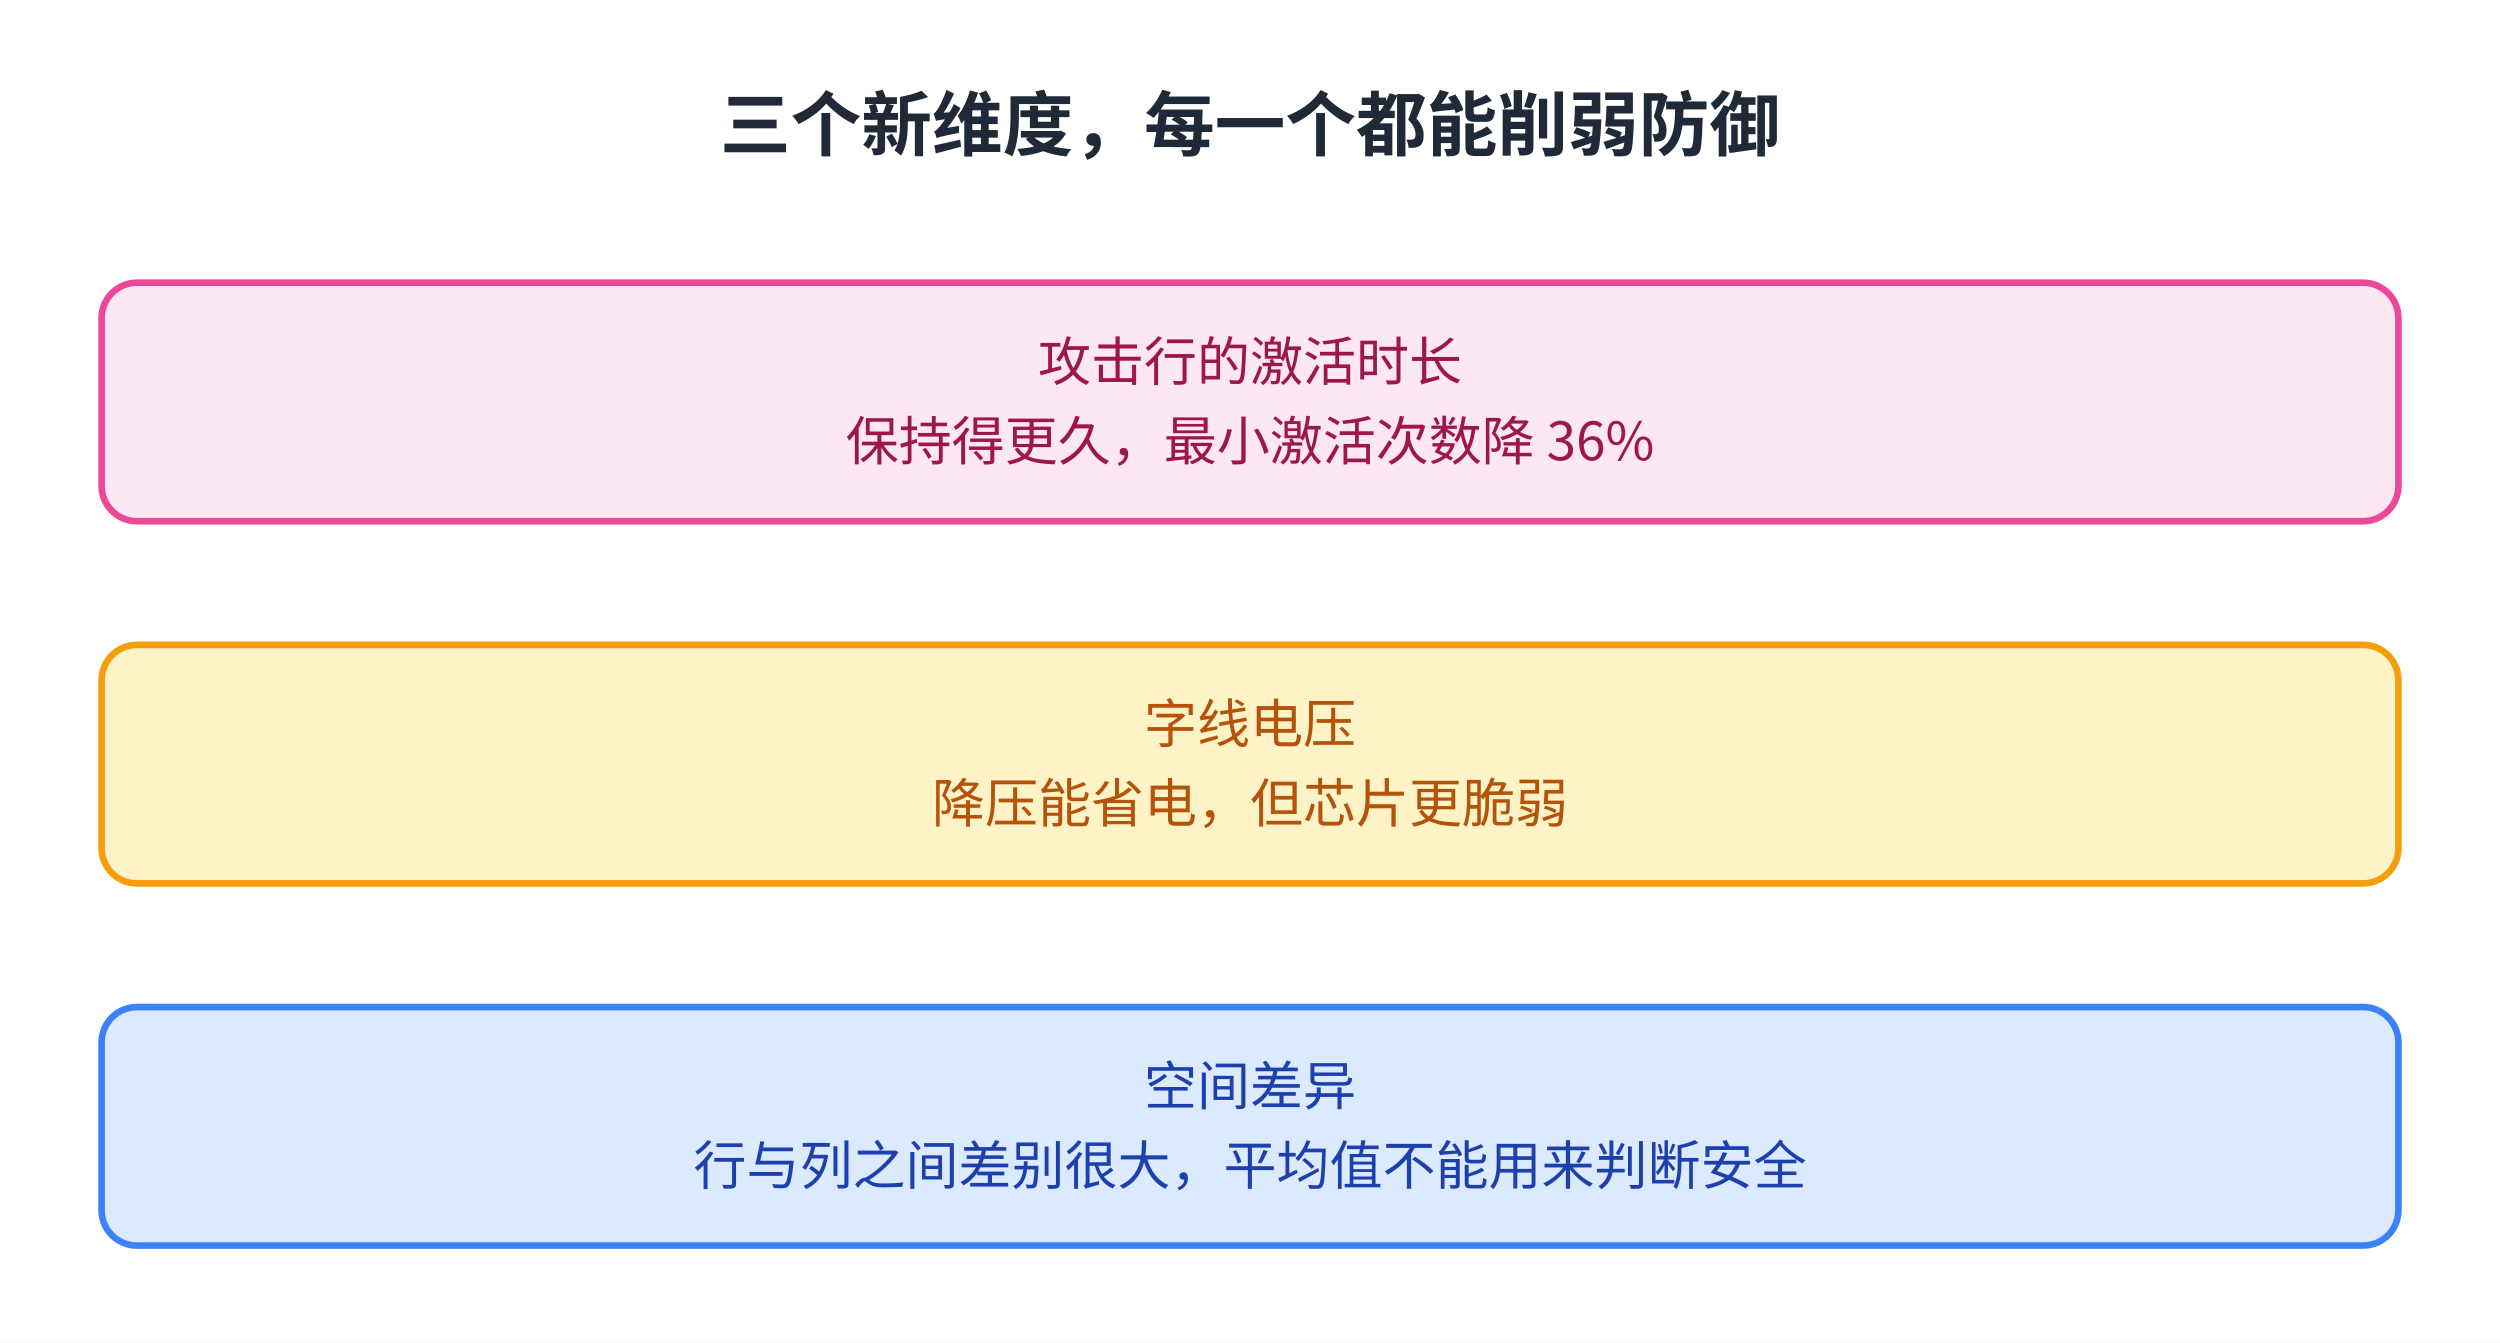
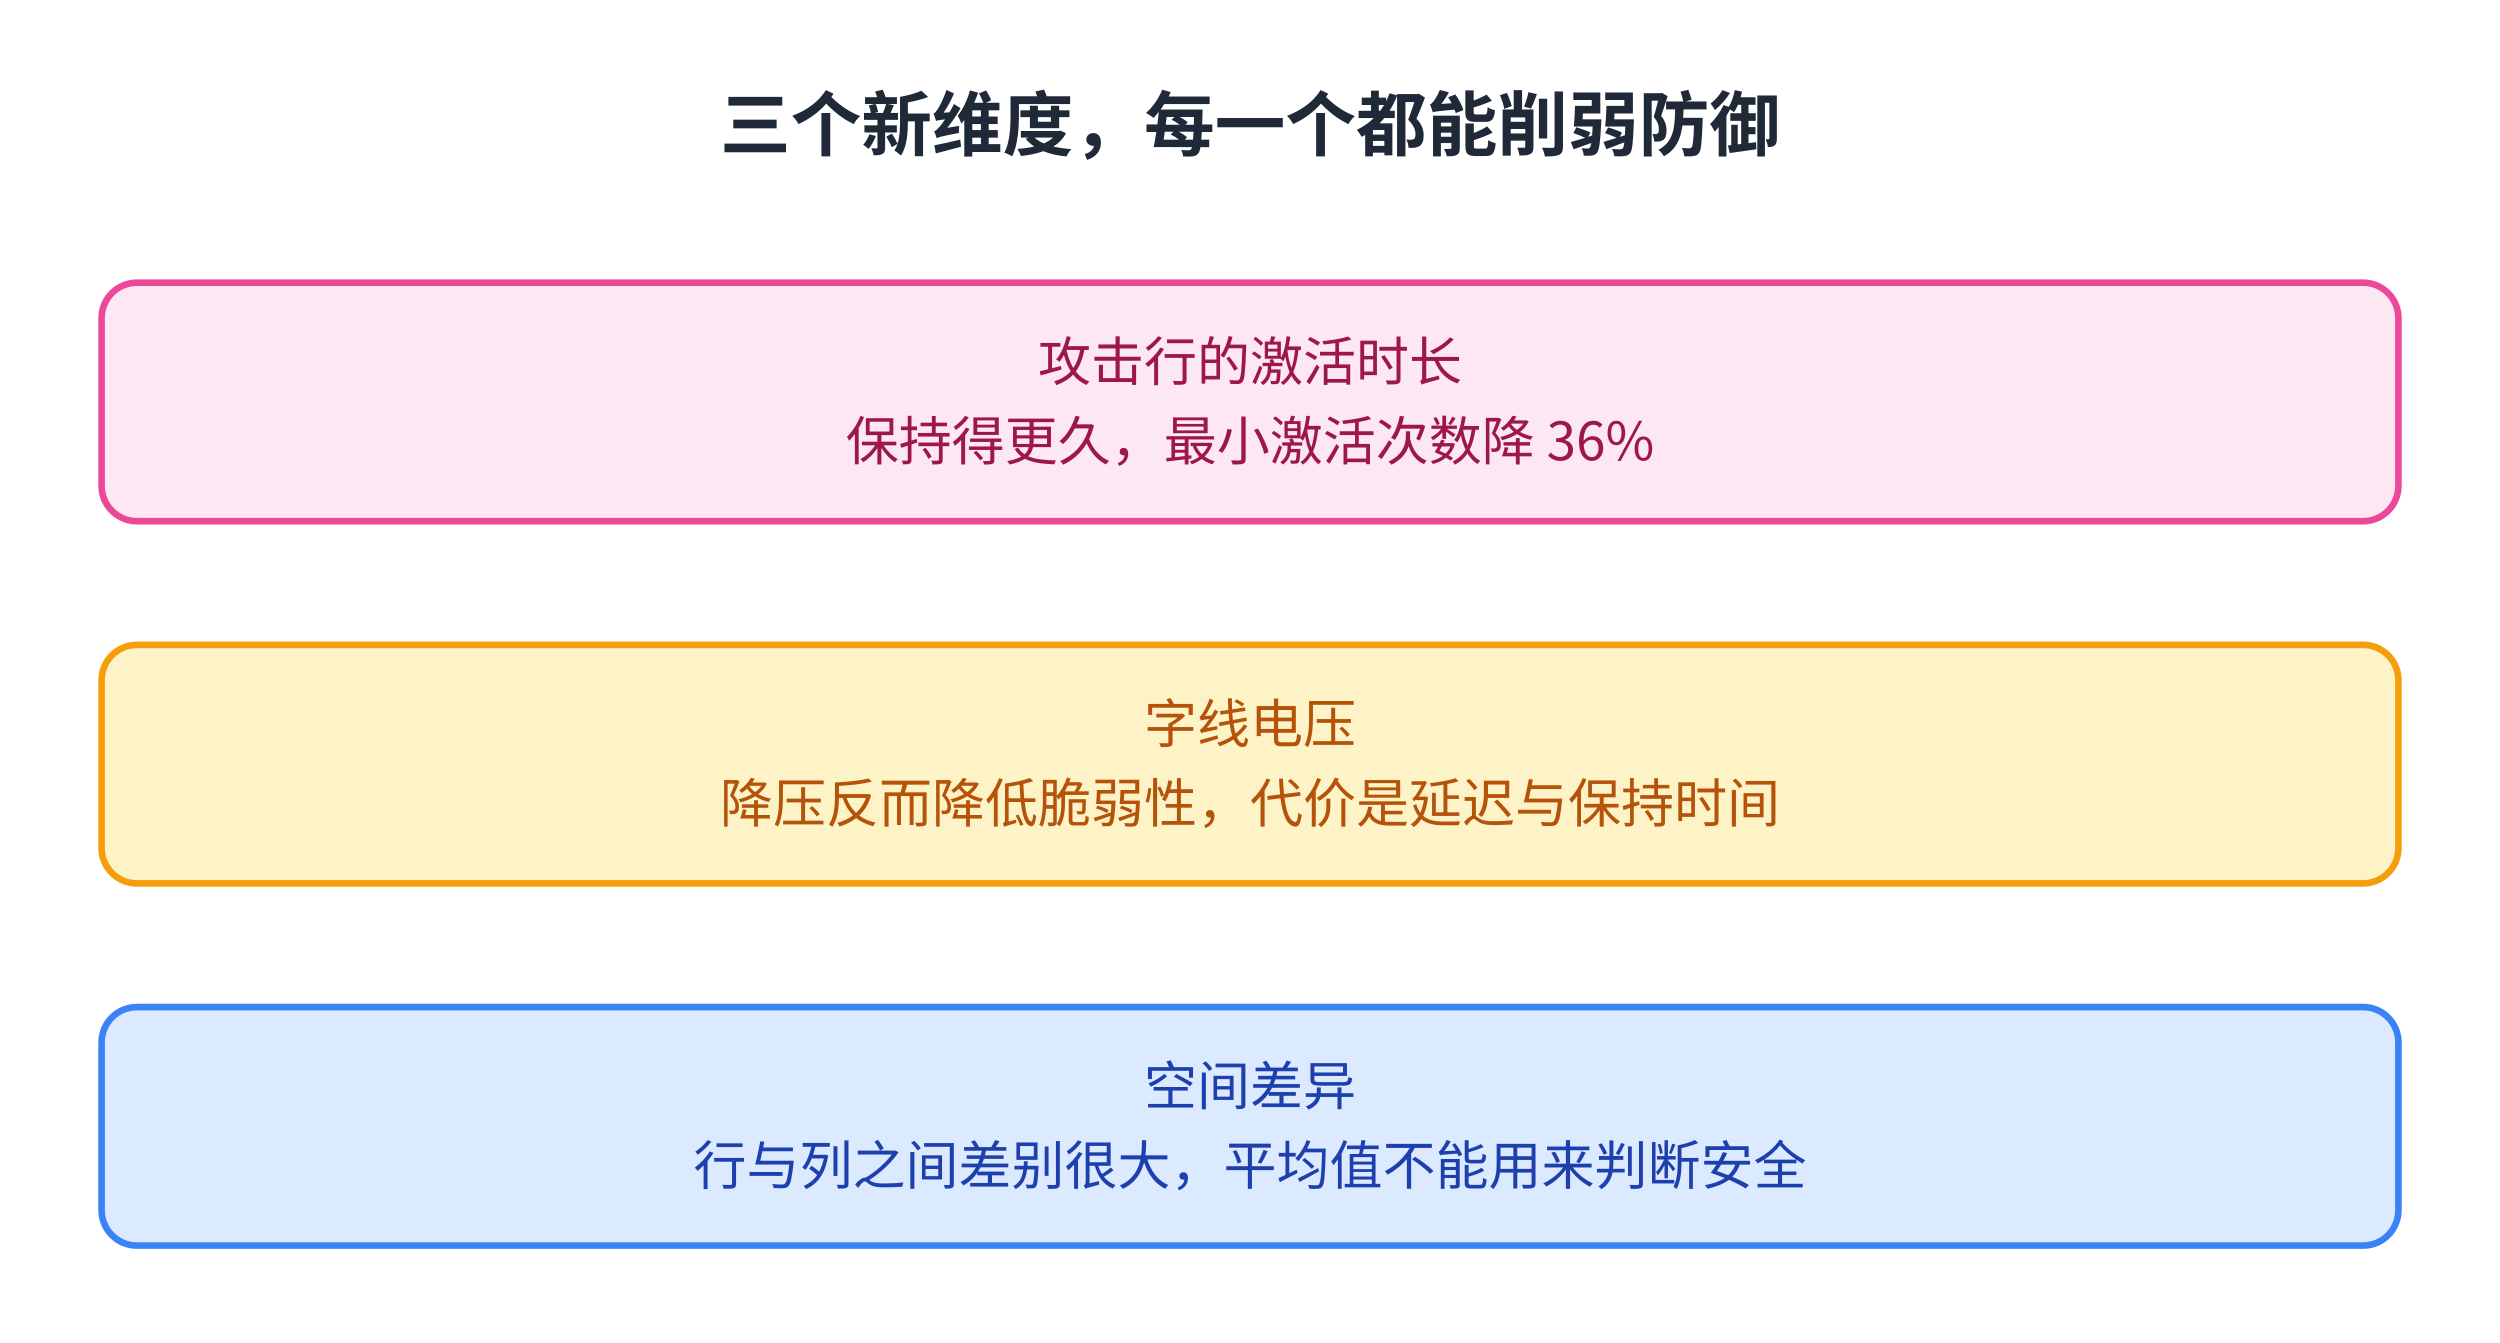
<svg xmlns="http://www.w3.org/2000/svg" viewBox="0 0 566 304" width="566" height="304" role="img" aria-labelledby="fig-l6-9-title fig-l6-9-desc">
  <defs>
    <style>
      text { font-family: 'PingFang SC', 'Microsoft YaHei', 'Noto Sans CJK SC', system-ui, sans-serif; }
    </style>
  </defs>
  <rect x="0" y="0" width="566" height="304" fill="#ffffff" />
  <text x="283" y="34" font-size="16" font-weight="600" fill="#1f2937" text-anchor="middle">三个新维度，每一个都能削弱防御</text>
  <rect x="23" y="64" width="520" height="54" rx="8" fill="#fce7f3" stroke="#ec4899" stroke-width="1.5" />
  <text x="283" y="86.2" font-size="12" fill="#9d174d" text-anchor="middle">攻击行的激活时长</text>
  <text x="283" y="104.2" font-size="12" fill="#9d174d" text-anchor="middle">保持得更久，最小激活次数降 36%</text>
  <rect x="23" y="146" width="520" height="54" rx="8" fill="#fef3c7" stroke="#f59e0b" stroke-width="1.5" />
  <text x="283" y="168.2" font-size="12" fill="#b45309" text-anchor="middle">字线电压</text>
-   <text x="283" y="186.2" font-size="12" fill="#b45309" text-anchor="middle">降压能省电，但芯片更脆弱</text>
+   <text x="283" y="186.2" font-size="12" fill="#b45309" text-anchor="middle">降压反而降低脆弱性，代价是延迟与保持时间</text>
  <rect x="23" y="228" width="520" height="54" rx="8" fill="#dbeafe" stroke="#3b82f6" stroke-width="1.5" />
  <text x="283" y="250.2" font-size="12" fill="#1e40af" text-anchor="middle">空间差异</text>
  <text x="283" y="268.2" font-size="12" fill="#1e40af" text-anchor="middle">行与列之间差别很大，平均值不能用来判断安全</text>
</svg>
